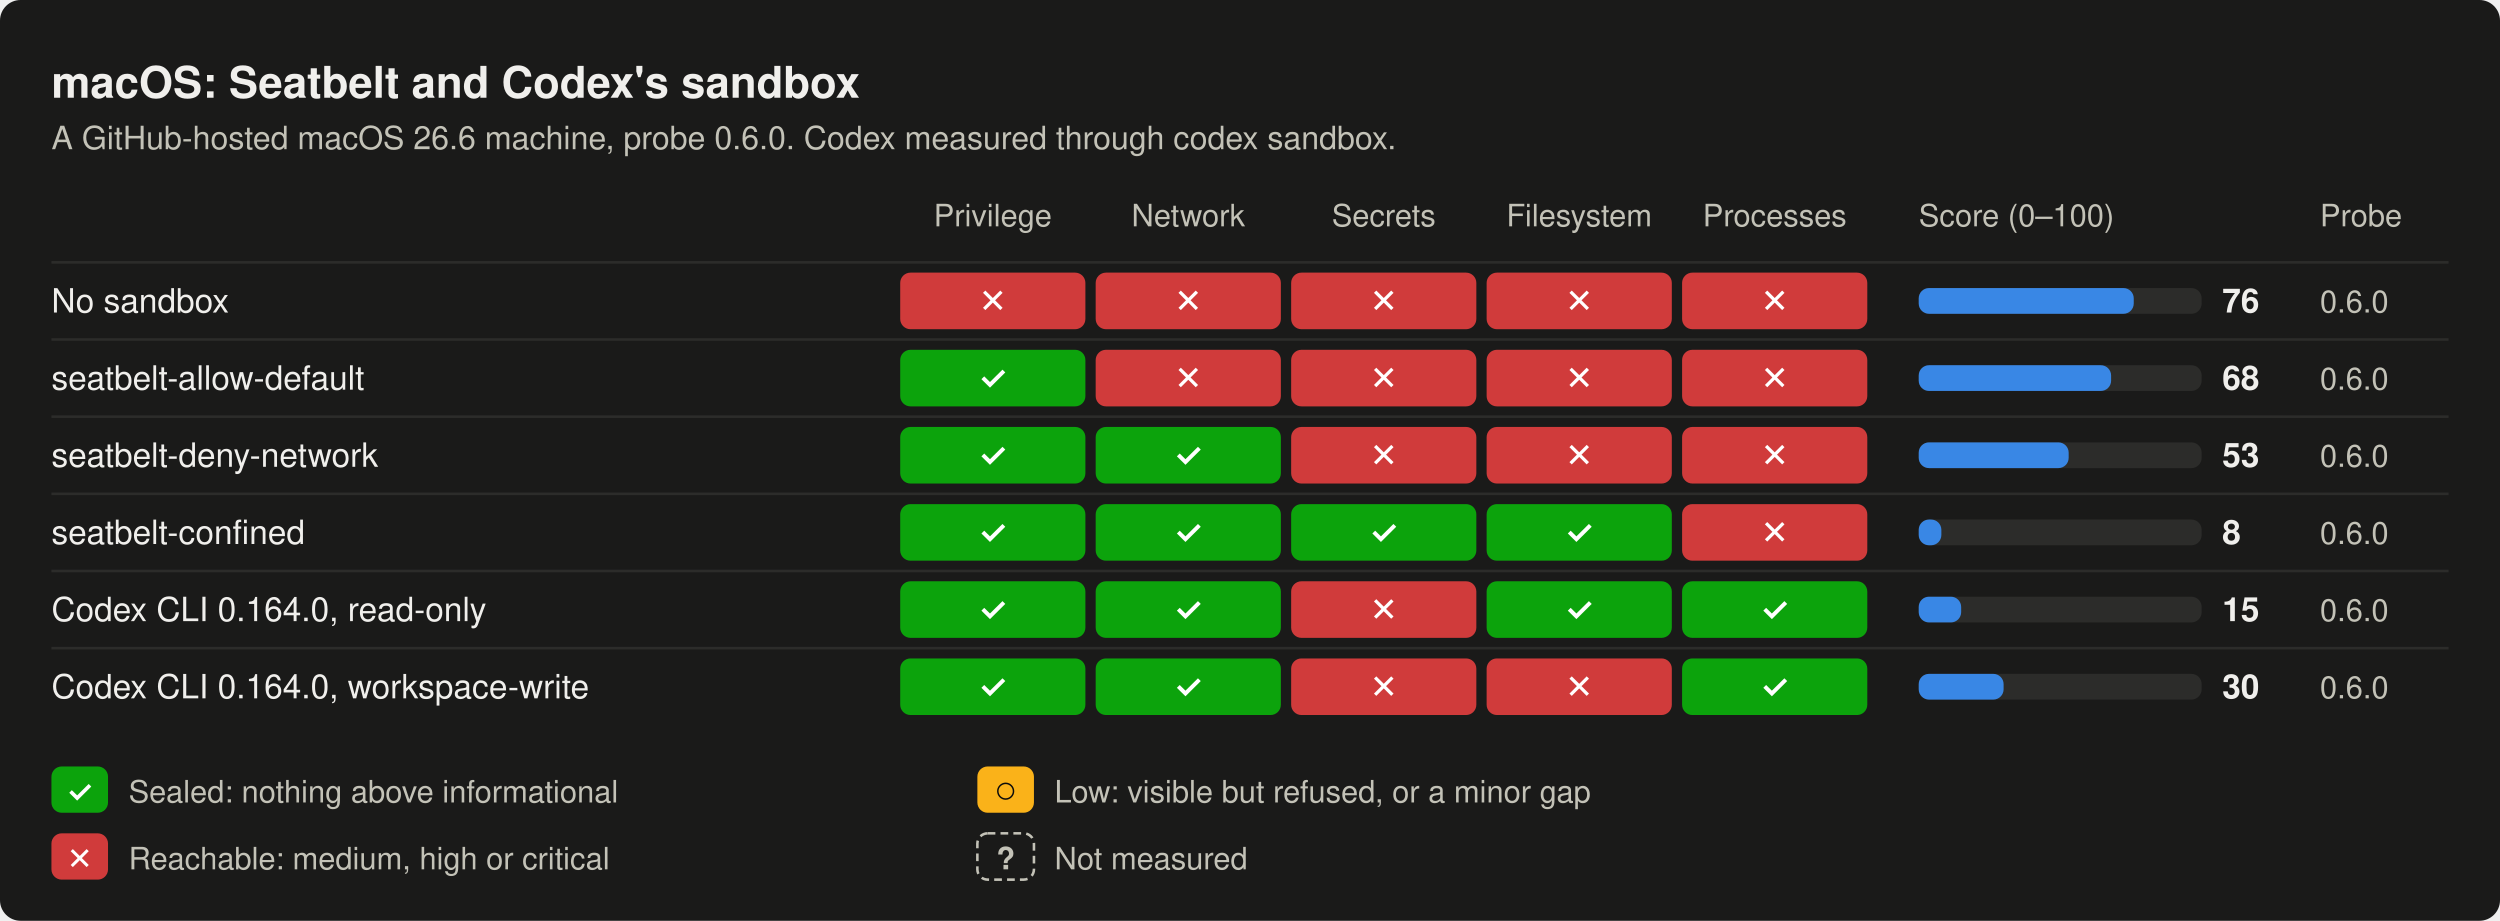
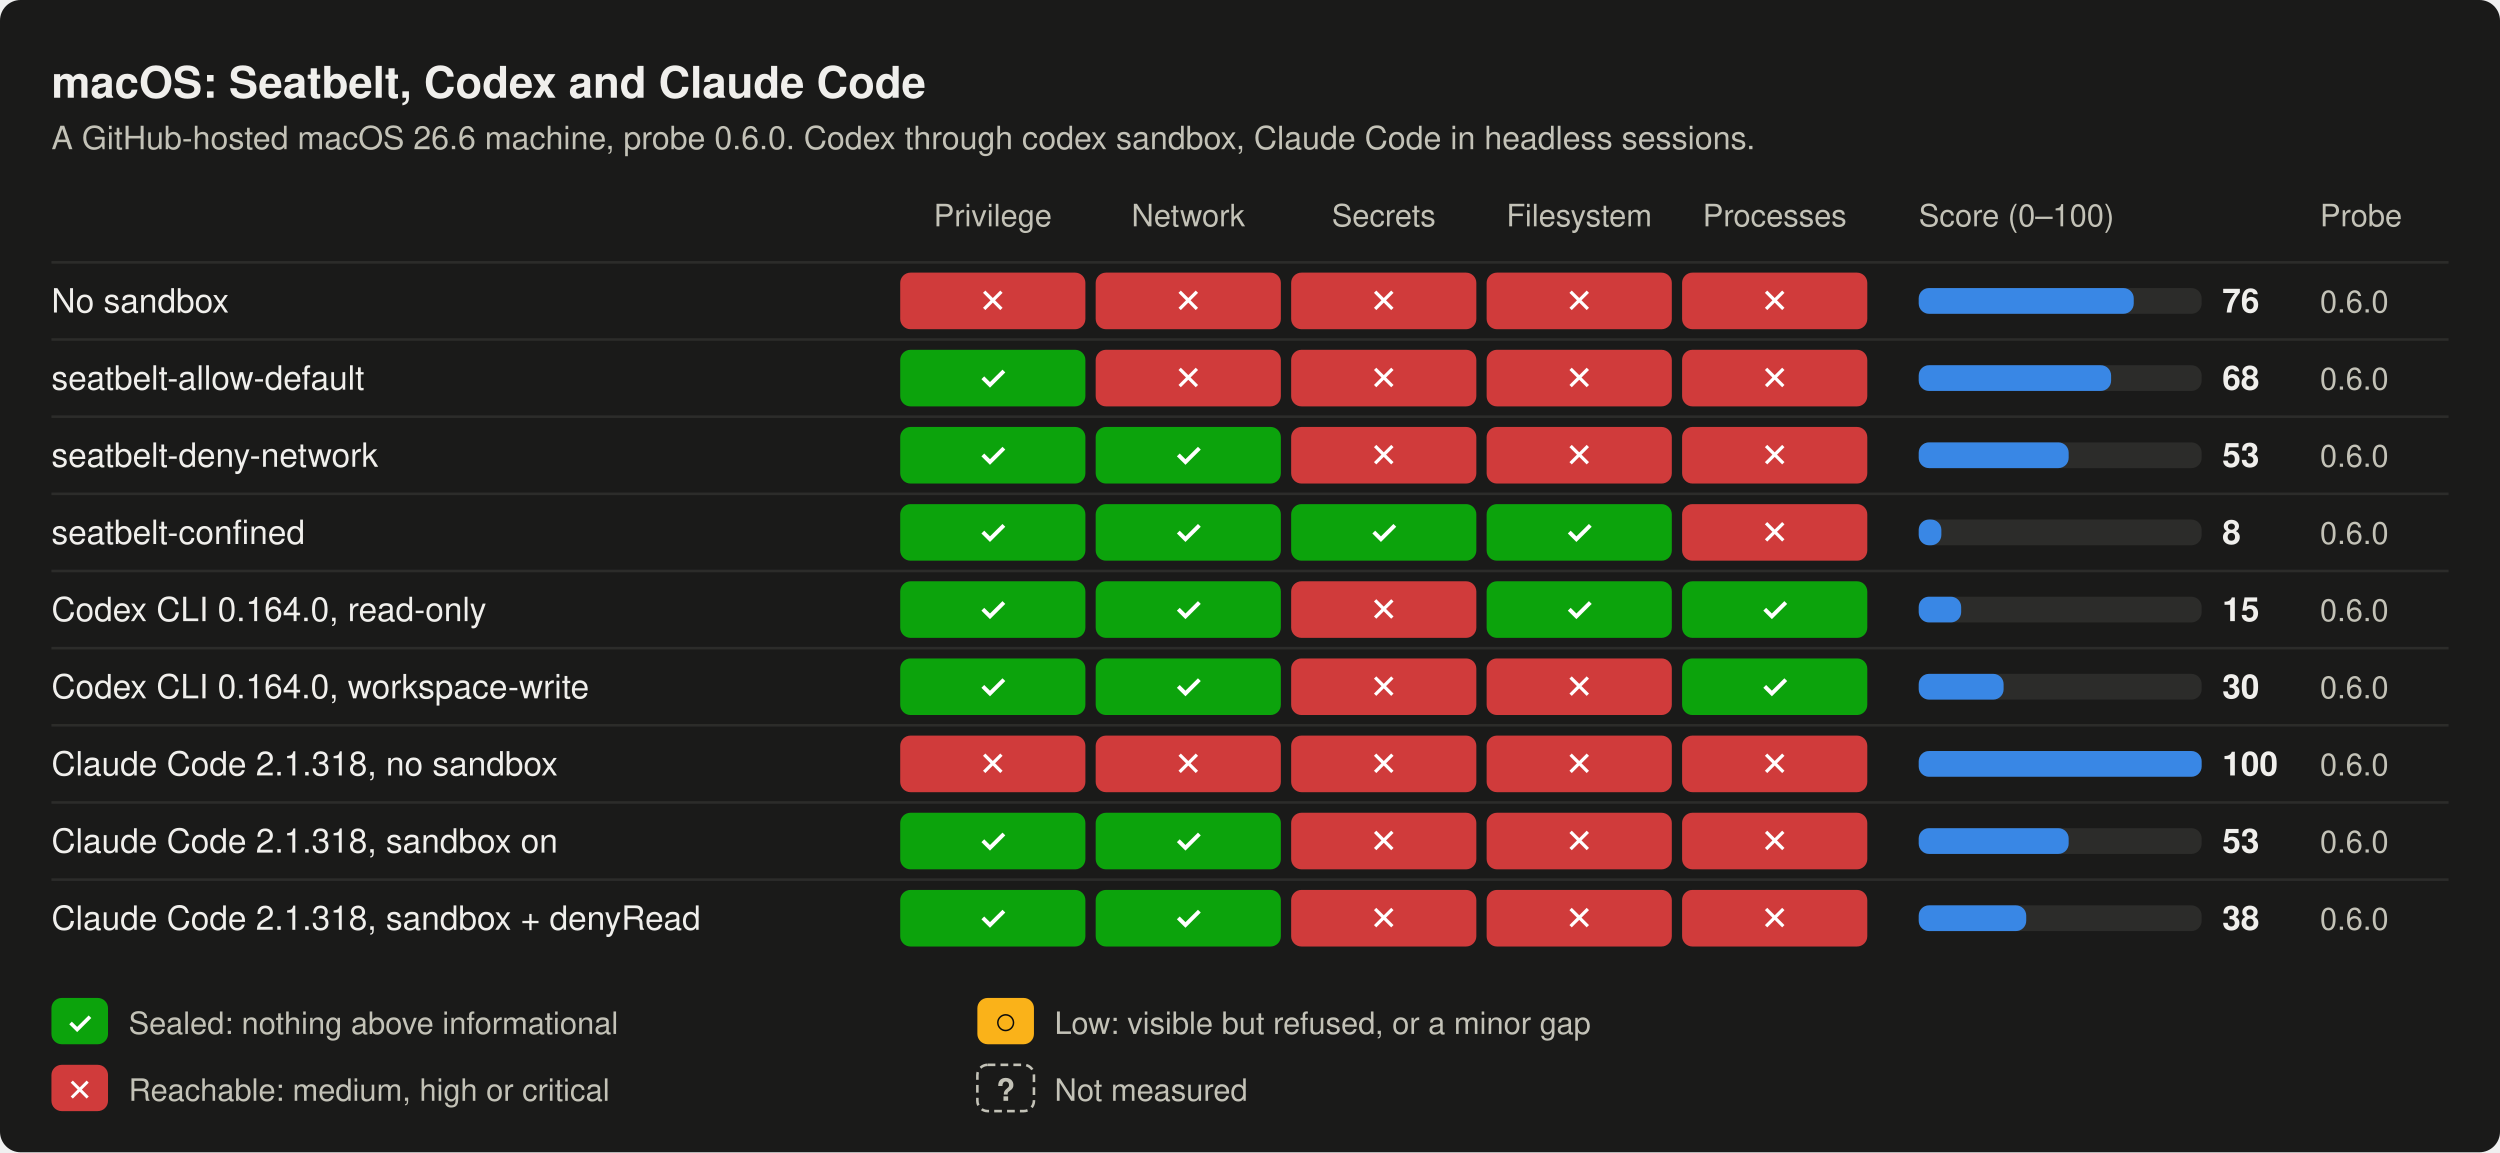
- <svg xmlns="http://www.w3.org/2000/svg" width="972" height="358" viewBox="0 0 972 358" role="img" aria-label="macOS: Seatbelt and Codex's sandbox" font-family="system-ui, -apple-system, Segoe UI, Helvetica, Arial, sans-serif">
+ <svg xmlns="http://www.w3.org/2000/svg" width="972" height="448" viewBox="0 0 972 448" role="img" aria-label="macOS: Seatbelt, Codex and Claude Code" font-family="system-ui, -apple-system, Segoe UI, Helvetica, Arial, sans-serif">
  <rect width="100%" height="100%" rx="8" fill="#1a1a19" />
-   <text x="20" y="38" font-size="17" font-weight="600" fill="#f0efec" text-anchor="start">macOS: Seatbelt and Codex's sandbox</text>
-   <text x="20" y="58" font-size="12.5" font-weight="400" fill="#c3c2b7" text-anchor="start">A GitHub-hosted macOS 26.6 machine, probe 0.6.0. Codex measured through codex sandbox.</text>
+   <text x="20" y="38" font-size="17" font-weight="600" fill="#f0efec" text-anchor="start">macOS: Seatbelt, Codex and Claude Code</text>
+   <text x="20" y="58" font-size="12.5" font-weight="400" fill="#c3c2b7" text-anchor="start">A GitHub-hosted macOS 26.6 machine, probe 0.6.0. Codex through codex sandbox, Claude Code in headless sessions.</text>
  <text x="386.0" y="88" font-size="12" font-weight="400" fill="#c3c2b7" text-anchor="middle">Privilege</text>
  <text x="462.0" y="88" font-size="12" font-weight="400" fill="#c3c2b7" text-anchor="middle">Network</text>
  <text x="538.0" y="88" font-size="12" font-weight="400" fill="#c3c2b7" text-anchor="middle">Secrets</text>
  <text x="614.0" y="88" font-size="12" font-weight="400" fill="#c3c2b7" text-anchor="middle">Filesystem</text>
  <text x="690.0" y="88" font-size="12" font-weight="400" fill="#c3c2b7" text-anchor="middle">Processes</text>
  <text x="746" y="88" font-size="12" font-weight="400" fill="#c3c2b7" text-anchor="start">Score (0–100)</text>
  <text x="902" y="88" font-size="12" font-weight="400" fill="#c3c2b7" text-anchor="start">Probe</text>
  <line x1="20" x2="952" y1="102" y2="102" stroke="#2c2c2a" stroke-width="1" />
  <text x="20" y="121.5" font-size="13" font-weight="400" fill="#f0efec" text-anchor="start">No sandbox</text>
  <g>
    <rect x="350" y="106.0" width="72" height="22" rx="4" fill="#d03b3b" />
    <text x="386.0" y="121.5" font-size="13" font-weight="600" fill="#ffffff" text-anchor="middle">✕</text>
  </g>
  <g>
    <rect x="426" y="106.0" width="72" height="22" rx="4" fill="#d03b3b" />
    <text x="462.0" y="121.5" font-size="13" font-weight="600" fill="#ffffff" text-anchor="middle">✕</text>
  </g>
  <g>
    <rect x="502" y="106.0" width="72" height="22" rx="4" fill="#d03b3b" />
    <text x="538.0" y="121.5" font-size="13" font-weight="600" fill="#ffffff" text-anchor="middle">✕</text>
  </g>
  <g>
    <rect x="578" y="106.0" width="72" height="22" rx="4" fill="#d03b3b" />
    <text x="614.0" y="121.5" font-size="13" font-weight="600" fill="#ffffff" text-anchor="middle">✕</text>
  </g>
  <g>
    <rect x="654" y="106.0" width="72" height="22" rx="4" fill="#d03b3b" />
    <text x="690.0" y="121.5" font-size="13" font-weight="600" fill="#ffffff" text-anchor="middle">✕</text>
  </g>
  <rect x="746" y="112.0" width="110" height="10" rx="4" fill="#2c2c2a" />
  <rect x="746" y="112.0" width="83.6" height="10" rx="4" fill="#3987e5" />
  <text x="864" y="121.5" font-size="13" font-weight="600" fill="#f0efec" text-anchor="start">76</text>
  <text x="902" y="121.5" font-size="12" font-weight="400" fill="#c3c2b7" text-anchor="start">0.6.0</text>
  <line x1="20" x2="952" y1="132" y2="132" stroke="#2c2c2a" stroke-width="1" />
  <text x="20" y="151.5" font-size="13" font-weight="400" fill="#f0efec" text-anchor="start">seatbelt-allow-default</text>
  <g>
    <rect x="350" y="136.0" width="72" height="22" rx="4" fill="#0ca30c" />
    <text x="386.0" y="151.5" font-size="13" font-weight="600" fill="#ffffff" text-anchor="middle">✓</text>
  </g>
  <g>
    <rect x="426" y="136.0" width="72" height="22" rx="4" fill="#d03b3b" />
    <text x="462.0" y="151.5" font-size="13" font-weight="600" fill="#ffffff" text-anchor="middle">✕</text>
  </g>
  <g>
    <rect x="502" y="136.0" width="72" height="22" rx="4" fill="#d03b3b" />
    <text x="538.0" y="151.5" font-size="13" font-weight="600" fill="#ffffff" text-anchor="middle">✕</text>
  </g>
  <g>
    <rect x="578" y="136.0" width="72" height="22" rx="4" fill="#d03b3b" />
    <text x="614.0" y="151.5" font-size="13" font-weight="600" fill="#ffffff" text-anchor="middle">✕</text>
  </g>
  <g>
    <rect x="654" y="136.0" width="72" height="22" rx="4" fill="#d03b3b" />
    <text x="690.0" y="151.5" font-size="13" font-weight="600" fill="#ffffff" text-anchor="middle">✕</text>
  </g>
  <rect x="746" y="142.0" width="110" height="10" rx="4" fill="#2c2c2a" />
  <rect x="746" y="142.0" width="74.8" height="10" rx="4" fill="#3987e5" />
  <text x="864" y="151.5" font-size="13" font-weight="600" fill="#f0efec" text-anchor="start">68</text>
  <text x="902" y="151.5" font-size="12" font-weight="400" fill="#c3c2b7" text-anchor="start">0.6.0</text>
  <line x1="20" x2="952" y1="162" y2="162" stroke="#2c2c2a" stroke-width="1" />
  <text x="20" y="181.5" font-size="13" font-weight="400" fill="#f0efec" text-anchor="start">seatbelt-deny-network</text>
  <g>
    <rect x="350" y="166.0" width="72" height="22" rx="4" fill="#0ca30c" />
    <text x="386.0" y="181.5" font-size="13" font-weight="600" fill="#ffffff" text-anchor="middle">✓</text>
  </g>
  <g>
    <rect x="426" y="166.0" width="72" height="22" rx="4" fill="#0ca30c" />
    <text x="462.0" y="181.5" font-size="13" font-weight="600" fill="#ffffff" text-anchor="middle">✓</text>
  </g>
  <g>
    <rect x="502" y="166.0" width="72" height="22" rx="4" fill="#d03b3b" />
    <text x="538.0" y="181.5" font-size="13" font-weight="600" fill="#ffffff" text-anchor="middle">✕</text>
  </g>
  <g>
    <rect x="578" y="166.0" width="72" height="22" rx="4" fill="#d03b3b" />
    <text x="614.0" y="181.5" font-size="13" font-weight="600" fill="#ffffff" text-anchor="middle">✕</text>
  </g>
  <g>
    <rect x="654" y="166.0" width="72" height="22" rx="4" fill="#d03b3b" />
    <text x="690.0" y="181.5" font-size="13" font-weight="600" fill="#ffffff" text-anchor="middle">✕</text>
  </g>
  <rect x="746" y="172.0" width="110" height="10" rx="4" fill="#2c2c2a" />
  <rect x="746" y="172.0" width="58.3" height="10" rx="4" fill="#3987e5" />
  <text x="864" y="181.5" font-size="13" font-weight="600" fill="#f0efec" text-anchor="start">53</text>
  <text x="902" y="181.5" font-size="12" font-weight="400" fill="#c3c2b7" text-anchor="start">0.6.0</text>
  <line x1="20" x2="952" y1="192" y2="192" stroke="#2c2c2a" stroke-width="1" />
  <text x="20" y="211.5" font-size="13" font-weight="400" fill="#f0efec" text-anchor="start">seatbelt-confined</text>
  <g>
    <rect x="350" y="196.0" width="72" height="22" rx="4" fill="#0ca30c" />
    <text x="386.0" y="211.5" font-size="13" font-weight="600" fill="#ffffff" text-anchor="middle">✓</text>
  </g>
  <g>
    <rect x="426" y="196.0" width="72" height="22" rx="4" fill="#0ca30c" />
    <text x="462.0" y="211.5" font-size="13" font-weight="600" fill="#ffffff" text-anchor="middle">✓</text>
  </g>
  <g>
    <rect x="502" y="196.0" width="72" height="22" rx="4" fill="#0ca30c" />
    <text x="538.0" y="211.5" font-size="13" font-weight="600" fill="#ffffff" text-anchor="middle">✓</text>
  </g>
  <g>
    <rect x="578" y="196.0" width="72" height="22" rx="4" fill="#0ca30c" />
    <text x="614.0" y="211.5" font-size="13" font-weight="600" fill="#ffffff" text-anchor="middle">✓</text>
  </g>
  <g>
    <rect x="654" y="196.0" width="72" height="22" rx="4" fill="#d03b3b" />
    <text x="690.0" y="211.5" font-size="13" font-weight="600" fill="#ffffff" text-anchor="middle">✕</text>
  </g>
  <rect x="746" y="202.0" width="110" height="10" rx="4" fill="#2c2c2a" />
  <rect x="746" y="202.0" width="8.8" height="10" rx="4" fill="#3987e5" />
  <text x="864" y="211.5" font-size="13" font-weight="600" fill="#f0efec" text-anchor="start">8</text>
  <text x="902" y="211.5" font-size="12" font-weight="400" fill="#c3c2b7" text-anchor="start">0.6.0</text>
  <line x1="20" x2="952" y1="222" y2="222" stroke="#2c2c2a" stroke-width="1" />
  <text x="20" y="241.5" font-size="13" font-weight="400" fill="#f0efec" text-anchor="start">Codex CLI 0.164.0, read-only</text>
  <g>
    <rect x="350" y="226.0" width="72" height="22" rx="4" fill="#0ca30c" />
    <text x="386.0" y="241.5" font-size="13" font-weight="600" fill="#ffffff" text-anchor="middle">✓</text>
  </g>
  <g>
    <rect x="426" y="226.0" width="72" height="22" rx="4" fill="#0ca30c" />
    <text x="462.0" y="241.5" font-size="13" font-weight="600" fill="#ffffff" text-anchor="middle">✓</text>
  </g>
  <g>
    <rect x="502" y="226.0" width="72" height="22" rx="4" fill="#d03b3b" />
    <text x="538.0" y="241.5" font-size="13" font-weight="600" fill="#ffffff" text-anchor="middle">✕</text>
  </g>
  <g>
    <rect x="578" y="226.0" width="72" height="22" rx="4" fill="#0ca30c" />
    <text x="614.0" y="241.5" font-size="13" font-weight="600" fill="#ffffff" text-anchor="middle">✓</text>
  </g>
  <g>
    <rect x="654" y="226.0" width="72" height="22" rx="4" fill="#0ca30c" />
    <text x="690.0" y="241.5" font-size="13" font-weight="600" fill="#ffffff" text-anchor="middle">✓</text>
  </g>
  <rect x="746" y="232.0" width="110" height="10" rx="4" fill="#2c2c2a" />
  <rect x="746" y="232.0" width="16.5" height="10" rx="4" fill="#3987e5" />
  <text x="864" y="241.5" font-size="13" font-weight="600" fill="#f0efec" text-anchor="start">15</text>
  <text x="902" y="241.5" font-size="12" font-weight="400" fill="#c3c2b7" text-anchor="start">0.6.0</text>
  <line x1="20" x2="952" y1="252" y2="252" stroke="#2c2c2a" stroke-width="1" />
  <text x="20" y="271.5" font-size="13" font-weight="400" fill="#f0efec" text-anchor="start">Codex CLI 0.164.0, workspace-write</text>
  <g>
    <rect x="350" y="256.0" width="72" height="22" rx="4" fill="#0ca30c" />
    <text x="386.0" y="271.5" font-size="13" font-weight="600" fill="#ffffff" text-anchor="middle">✓</text>
  </g>
  <g>
    <rect x="426" y="256.0" width="72" height="22" rx="4" fill="#0ca30c" />
    <text x="462.0" y="271.5" font-size="13" font-weight="600" fill="#ffffff" text-anchor="middle">✓</text>
  </g>
  <g>
    <rect x="502" y="256.0" width="72" height="22" rx="4" fill="#d03b3b" />
    <text x="538.0" y="271.5" font-size="13" font-weight="600" fill="#ffffff" text-anchor="middle">✕</text>
  </g>
  <g>
    <rect x="578" y="256.0" width="72" height="22" rx="4" fill="#d03b3b" />
    <text x="614.0" y="271.5" font-size="13" font-weight="600" fill="#ffffff" text-anchor="middle">✕</text>
  </g>
  <g>
    <rect x="654" y="256.0" width="72" height="22" rx="4" fill="#0ca30c" />
    <text x="690.0" y="271.5" font-size="13" font-weight="600" fill="#ffffff" text-anchor="middle">✓</text>
  </g>
  <rect x="746" y="262.0" width="110" height="10" rx="4" fill="#2c2c2a" />
  <rect x="746" y="262.0" width="33.0" height="10" rx="4" fill="#3987e5" />
  <text x="864" y="271.5" font-size="13" font-weight="600" fill="#f0efec" text-anchor="start">30</text>
  <text x="902" y="271.5" font-size="12" font-weight="400" fill="#c3c2b7" text-anchor="start">0.6.0</text>
-   <rect x="20" y="298" width="22" height="18" rx="4" fill="#0ca30c" />
-   <text x="31" y="312" font-size="12" font-weight="600" fill="#ffffff" text-anchor="middle">✓</text>
-   <text x="50" y="312" font-size="12" font-weight="400" fill="#c3c2b7" text-anchor="start">Sealed: nothing above informational</text>
-   <rect x="380" y="298" width="22" height="18" rx="4" fill="#fab219" />
-   <text x="391" y="312" font-size="12" font-weight="600" fill="#0b0b0b" text-anchor="middle">○</text>
-   <text x="410" y="312" font-size="12" font-weight="400" fill="#c3c2b7" text-anchor="start">Low: visible but refused, or a minor gap</text>
-   <rect x="20" y="324" width="22" height="18" rx="4" fill="#d03b3b" />
-   <text x="31" y="338" font-size="12" font-weight="600" fill="#ffffff" text-anchor="middle">✕</text>
-   <text x="50" y="338" font-size="12" font-weight="400" fill="#c3c2b7" text-anchor="start">Reachable: medium, high or critical</text>
-   <rect x="380" y="324" width="22" height="18" rx="4" fill="none" stroke="#c3c2b7" stroke-dasharray="3 2" stroke-width="1" />
-   <text x="391" y="338" font-size="12" font-weight="600" fill="#c3c2b7" text-anchor="middle">?</text>
-   <text x="410" y="338" font-size="12" font-weight="400" fill="#c3c2b7" text-anchor="start">Not measured</text>
+   <line x1="20" x2="952" y1="282" y2="282" stroke="#2c2c2a" stroke-width="1" />
+   <text x="20" y="301.5" font-size="13" font-weight="400" fill="#f0efec" text-anchor="start">Claude Code 2.1.318, no sandbox</text>
+   <g>
+     <rect x="350" y="286.0" width="72" height="22" rx="4" fill="#d03b3b" />
+     <text x="386.0" y="301.5" font-size="13" font-weight="600" fill="#ffffff" text-anchor="middle">✕</text>
+   </g>
+   <g>
+     <rect x="426" y="286.0" width="72" height="22" rx="4" fill="#d03b3b" />
+     <text x="462.0" y="301.5" font-size="13" font-weight="600" fill="#ffffff" text-anchor="middle">✕</text>
+   </g>
+   <g>
+     <rect x="502" y="286.0" width="72" height="22" rx="4" fill="#d03b3b" />
+     <text x="538.0" y="301.5" font-size="13" font-weight="600" fill="#ffffff" text-anchor="middle">✕</text>
+   </g>
+   <g>
+     <rect x="578" y="286.0" width="72" height="22" rx="4" fill="#d03b3b" />
+     <text x="614.0" y="301.5" font-size="13" font-weight="600" fill="#ffffff" text-anchor="middle">✕</text>
+   </g>
+   <g>
+     <rect x="654" y="286.0" width="72" height="22" rx="4" fill="#d03b3b" />
+     <text x="690.0" y="301.5" font-size="13" font-weight="600" fill="#ffffff" text-anchor="middle">✕</text>
+   </g>
+   <rect x="746" y="292.0" width="110" height="10" rx="4" fill="#2c2c2a" />
+   <rect x="746" y="292.0" width="110.0" height="10" rx="4" fill="#3987e5" />
+   <text x="864" y="301.5" font-size="13" font-weight="600" fill="#f0efec" text-anchor="start">100</text>
+   <text x="902" y="301.5" font-size="12" font-weight="400" fill="#c3c2b7" text-anchor="start">0.6.0</text>
+   <line x1="20" x2="952" y1="312" y2="312" stroke="#2c2c2a" stroke-width="1" />
+   <text x="20" y="331.5" font-size="13" font-weight="400" fill="#f0efec" text-anchor="start">Claude Code 2.1.318, sandbox on</text>
+   <g>
+     <rect x="350" y="316.0" width="72" height="22" rx="4" fill="#0ca30c" />
+     <text x="386.0" y="331.5" font-size="13" font-weight="600" fill="#ffffff" text-anchor="middle">✓</text>
+   </g>
+   <g>
+     <rect x="426" y="316.0" width="72" height="22" rx="4" fill="#0ca30c" />
+     <text x="462.0" y="331.5" font-size="13" font-weight="600" fill="#ffffff" text-anchor="middle">✓</text>
+   </g>
+   <g>
+     <rect x="502" y="316.0" width="72" height="22" rx="4" fill="#d03b3b" />
+     <text x="538.0" y="331.5" font-size="13" font-weight="600" fill="#ffffff" text-anchor="middle">✕</text>
+   </g>
+   <g>
+     <rect x="578" y="316.0" width="72" height="22" rx="4" fill="#d03b3b" />
+     <text x="614.0" y="331.5" font-size="13" font-weight="600" fill="#ffffff" text-anchor="middle">✕</text>
+   </g>
+   <g>
+     <rect x="654" y="316.0" width="72" height="22" rx="4" fill="#d03b3b" />
+     <text x="690.0" y="331.5" font-size="13" font-weight="600" fill="#ffffff" text-anchor="middle">✕</text>
+   </g>
+   <rect x="746" y="322.0" width="110" height="10" rx="4" fill="#2c2c2a" />
+   <rect x="746" y="322.0" width="58.3" height="10" rx="4" fill="#3987e5" />
+   <text x="864" y="331.5" font-size="13" font-weight="600" fill="#f0efec" text-anchor="start">53</text>
+   <text x="902" y="331.5" font-size="12" font-weight="400" fill="#c3c2b7" text-anchor="start">0.6.0</text>
+   <line x1="20" x2="952" y1="342" y2="342" stroke="#2c2c2a" stroke-width="1" />
+   <text x="20" y="361.5" font-size="13" font-weight="400" fill="#f0efec" text-anchor="start">Claude Code 2.1.318, sandbox + denyRead</text>
+   <g>
+     <rect x="350" y="346.0" width="72" height="22" rx="4" fill="#0ca30c" />
+     <text x="386.0" y="361.5" font-size="13" font-weight="600" fill="#ffffff" text-anchor="middle">✓</text>
+   </g>
+   <g>
+     <rect x="426" y="346.0" width="72" height="22" rx="4" fill="#0ca30c" />
+     <text x="462.0" y="361.5" font-size="13" font-weight="600" fill="#ffffff" text-anchor="middle">✓</text>
+   </g>
+   <g>
+     <rect x="502" y="346.0" width="72" height="22" rx="4" fill="#d03b3b" />
+     <text x="538.0" y="361.5" font-size="13" font-weight="600" fill="#ffffff" text-anchor="middle">✕</text>
+   </g>
+   <g>
+     <rect x="578" y="346.0" width="72" height="22" rx="4" fill="#d03b3b" />
+     <text x="614.0" y="361.5" font-size="13" font-weight="600" fill="#ffffff" text-anchor="middle">✕</text>
+   </g>
+   <g>
+     <rect x="654" y="346.0" width="72" height="22" rx="4" fill="#d03b3b" />
+     <text x="690.0" y="361.5" font-size="13" font-weight="600" fill="#ffffff" text-anchor="middle">✕</text>
+   </g>
+   <rect x="746" y="352.0" width="110" height="10" rx="4" fill="#2c2c2a" />
+   <rect x="746" y="352.0" width="41.8" height="10" rx="4" fill="#3987e5" />
+   <text x="864" y="361.5" font-size="13" font-weight="600" fill="#f0efec" text-anchor="start">38</text>
+   <text x="902" y="361.5" font-size="12" font-weight="400" fill="#c3c2b7" text-anchor="start">0.6.0</text>
+   <rect x="20" y="388" width="22" height="18" rx="4" fill="#0ca30c" />
+   <text x="31" y="402" font-size="12" font-weight="600" fill="#ffffff" text-anchor="middle">✓</text>
+   <text x="50" y="402" font-size="12" font-weight="400" fill="#c3c2b7" text-anchor="start">Sealed: nothing above informational</text>
+   <rect x="380" y="388" width="22" height="18" rx="4" fill="#fab219" />
+   <text x="391" y="402" font-size="12" font-weight="600" fill="#0b0b0b" text-anchor="middle">○</text>
+   <text x="410" y="402" font-size="12" font-weight="400" fill="#c3c2b7" text-anchor="start">Low: visible but refused, or a minor gap</text>
+   <rect x="20" y="414" width="22" height="18" rx="4" fill="#d03b3b" />
+   <text x="31" y="428" font-size="12" font-weight="600" fill="#ffffff" text-anchor="middle">✕</text>
+   <text x="50" y="428" font-size="12" font-weight="400" fill="#c3c2b7" text-anchor="start">Reachable: medium, high or critical</text>
+   <rect x="380" y="414" width="22" height="18" rx="4" fill="none" stroke="#c3c2b7" stroke-dasharray="3 2" stroke-width="1" />
+   <text x="391" y="428" font-size="12" font-weight="600" fill="#c3c2b7" text-anchor="middle">?</text>
+   <text x="410" y="428" font-size="12" font-weight="400" fill="#c3c2b7" text-anchor="start">Not measured</text>
</svg>
